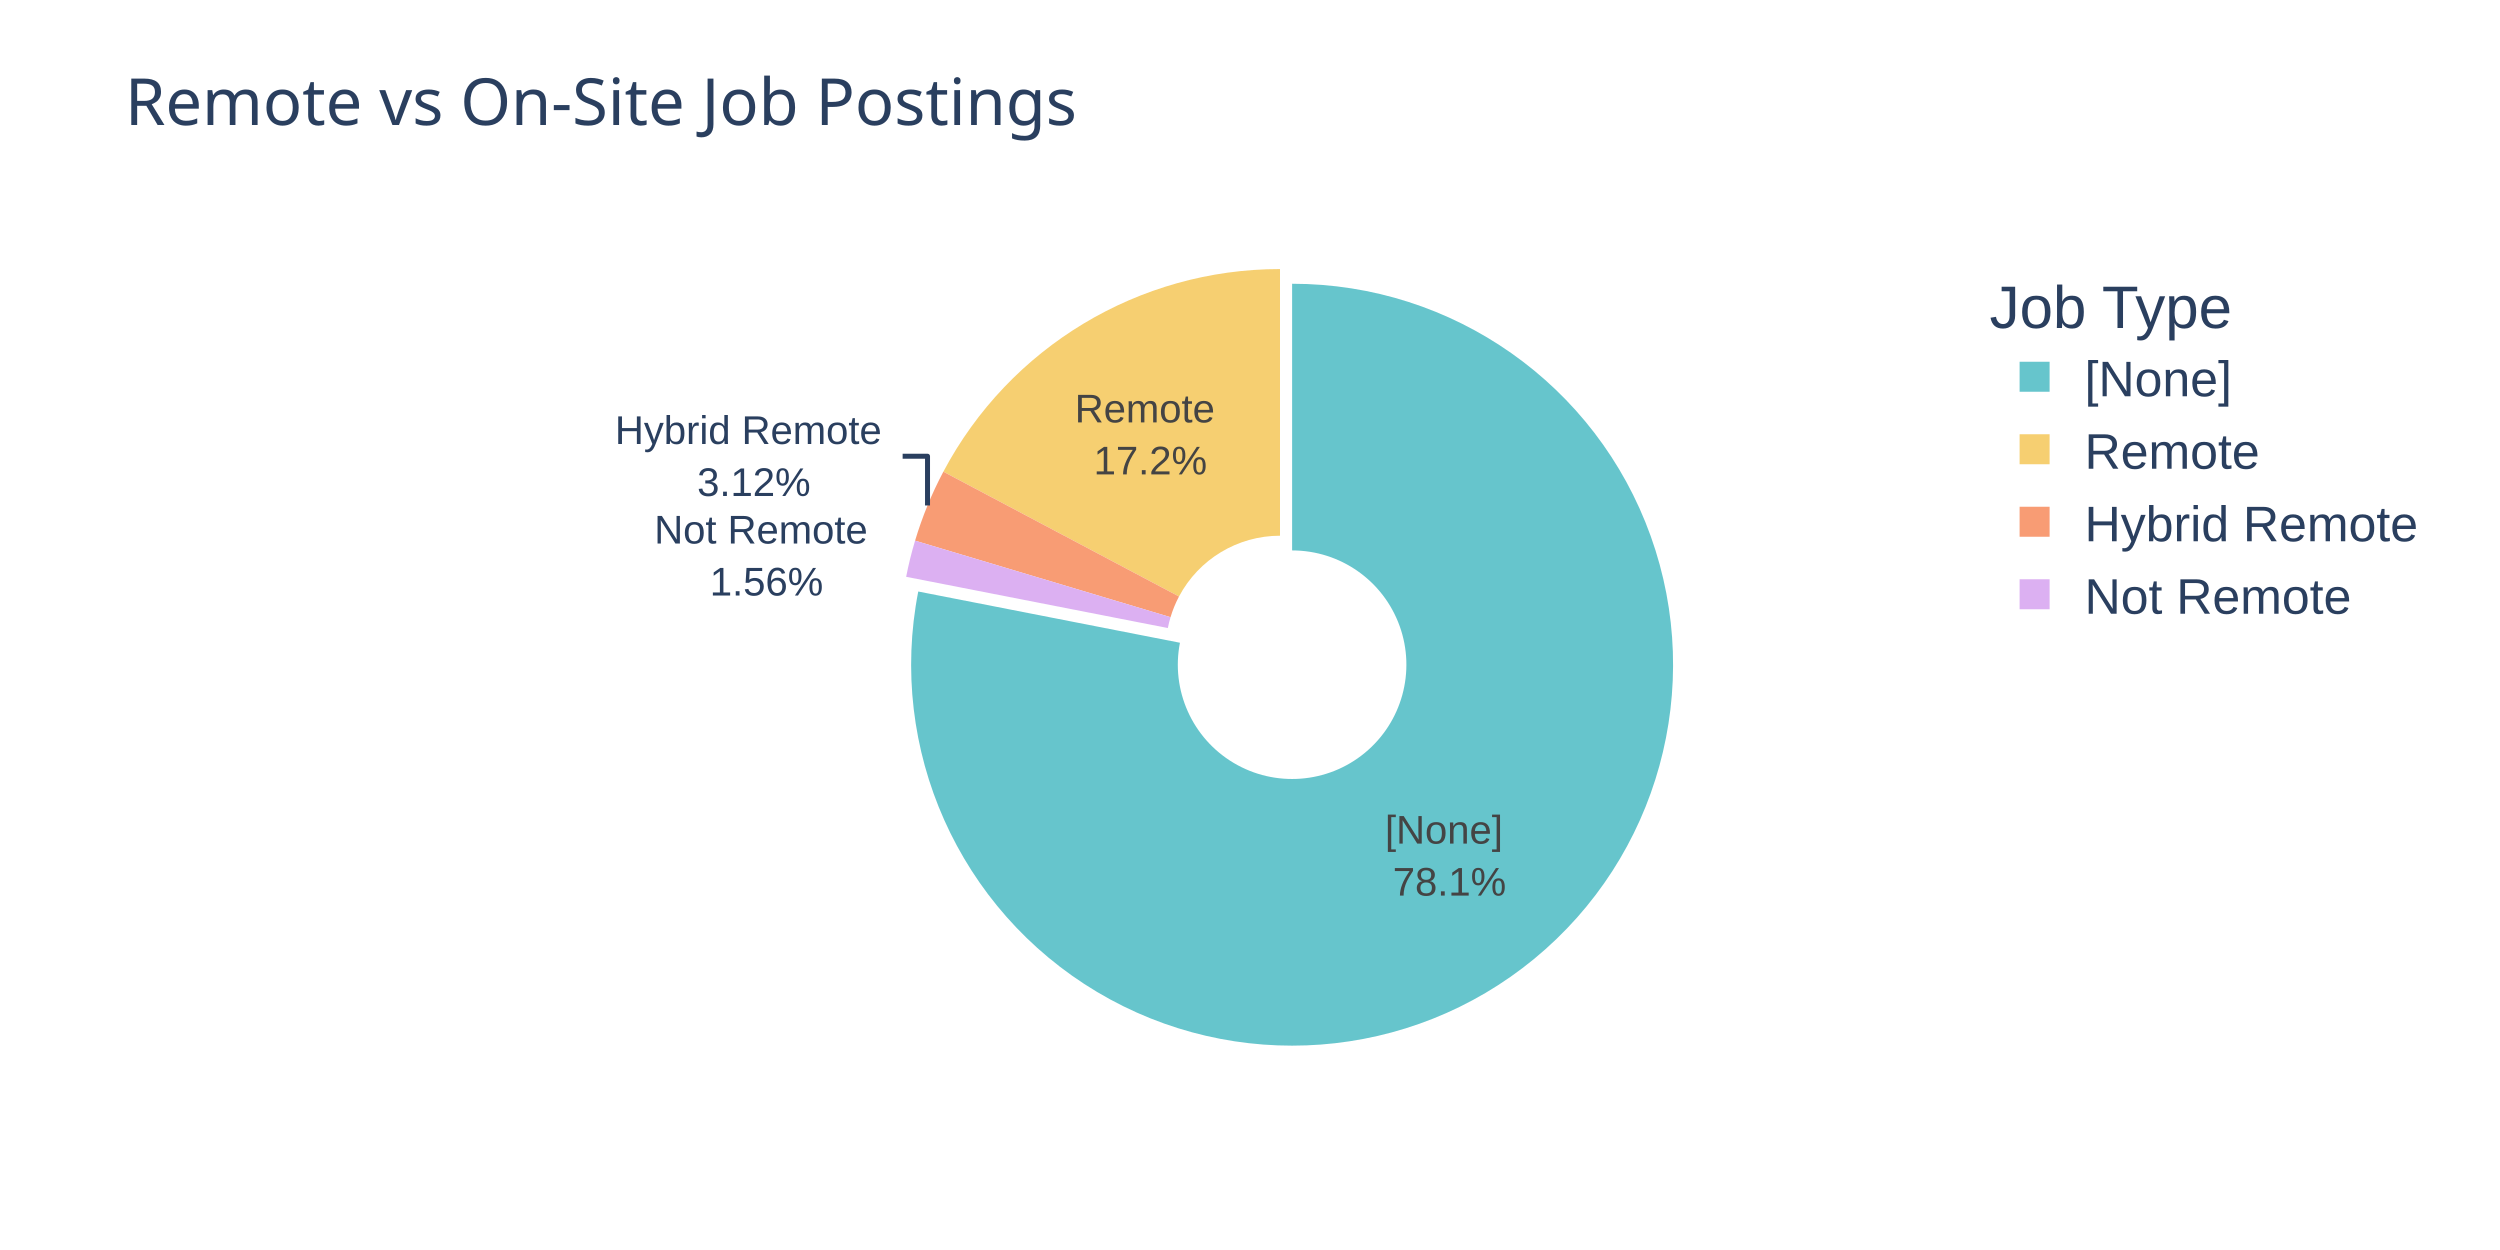
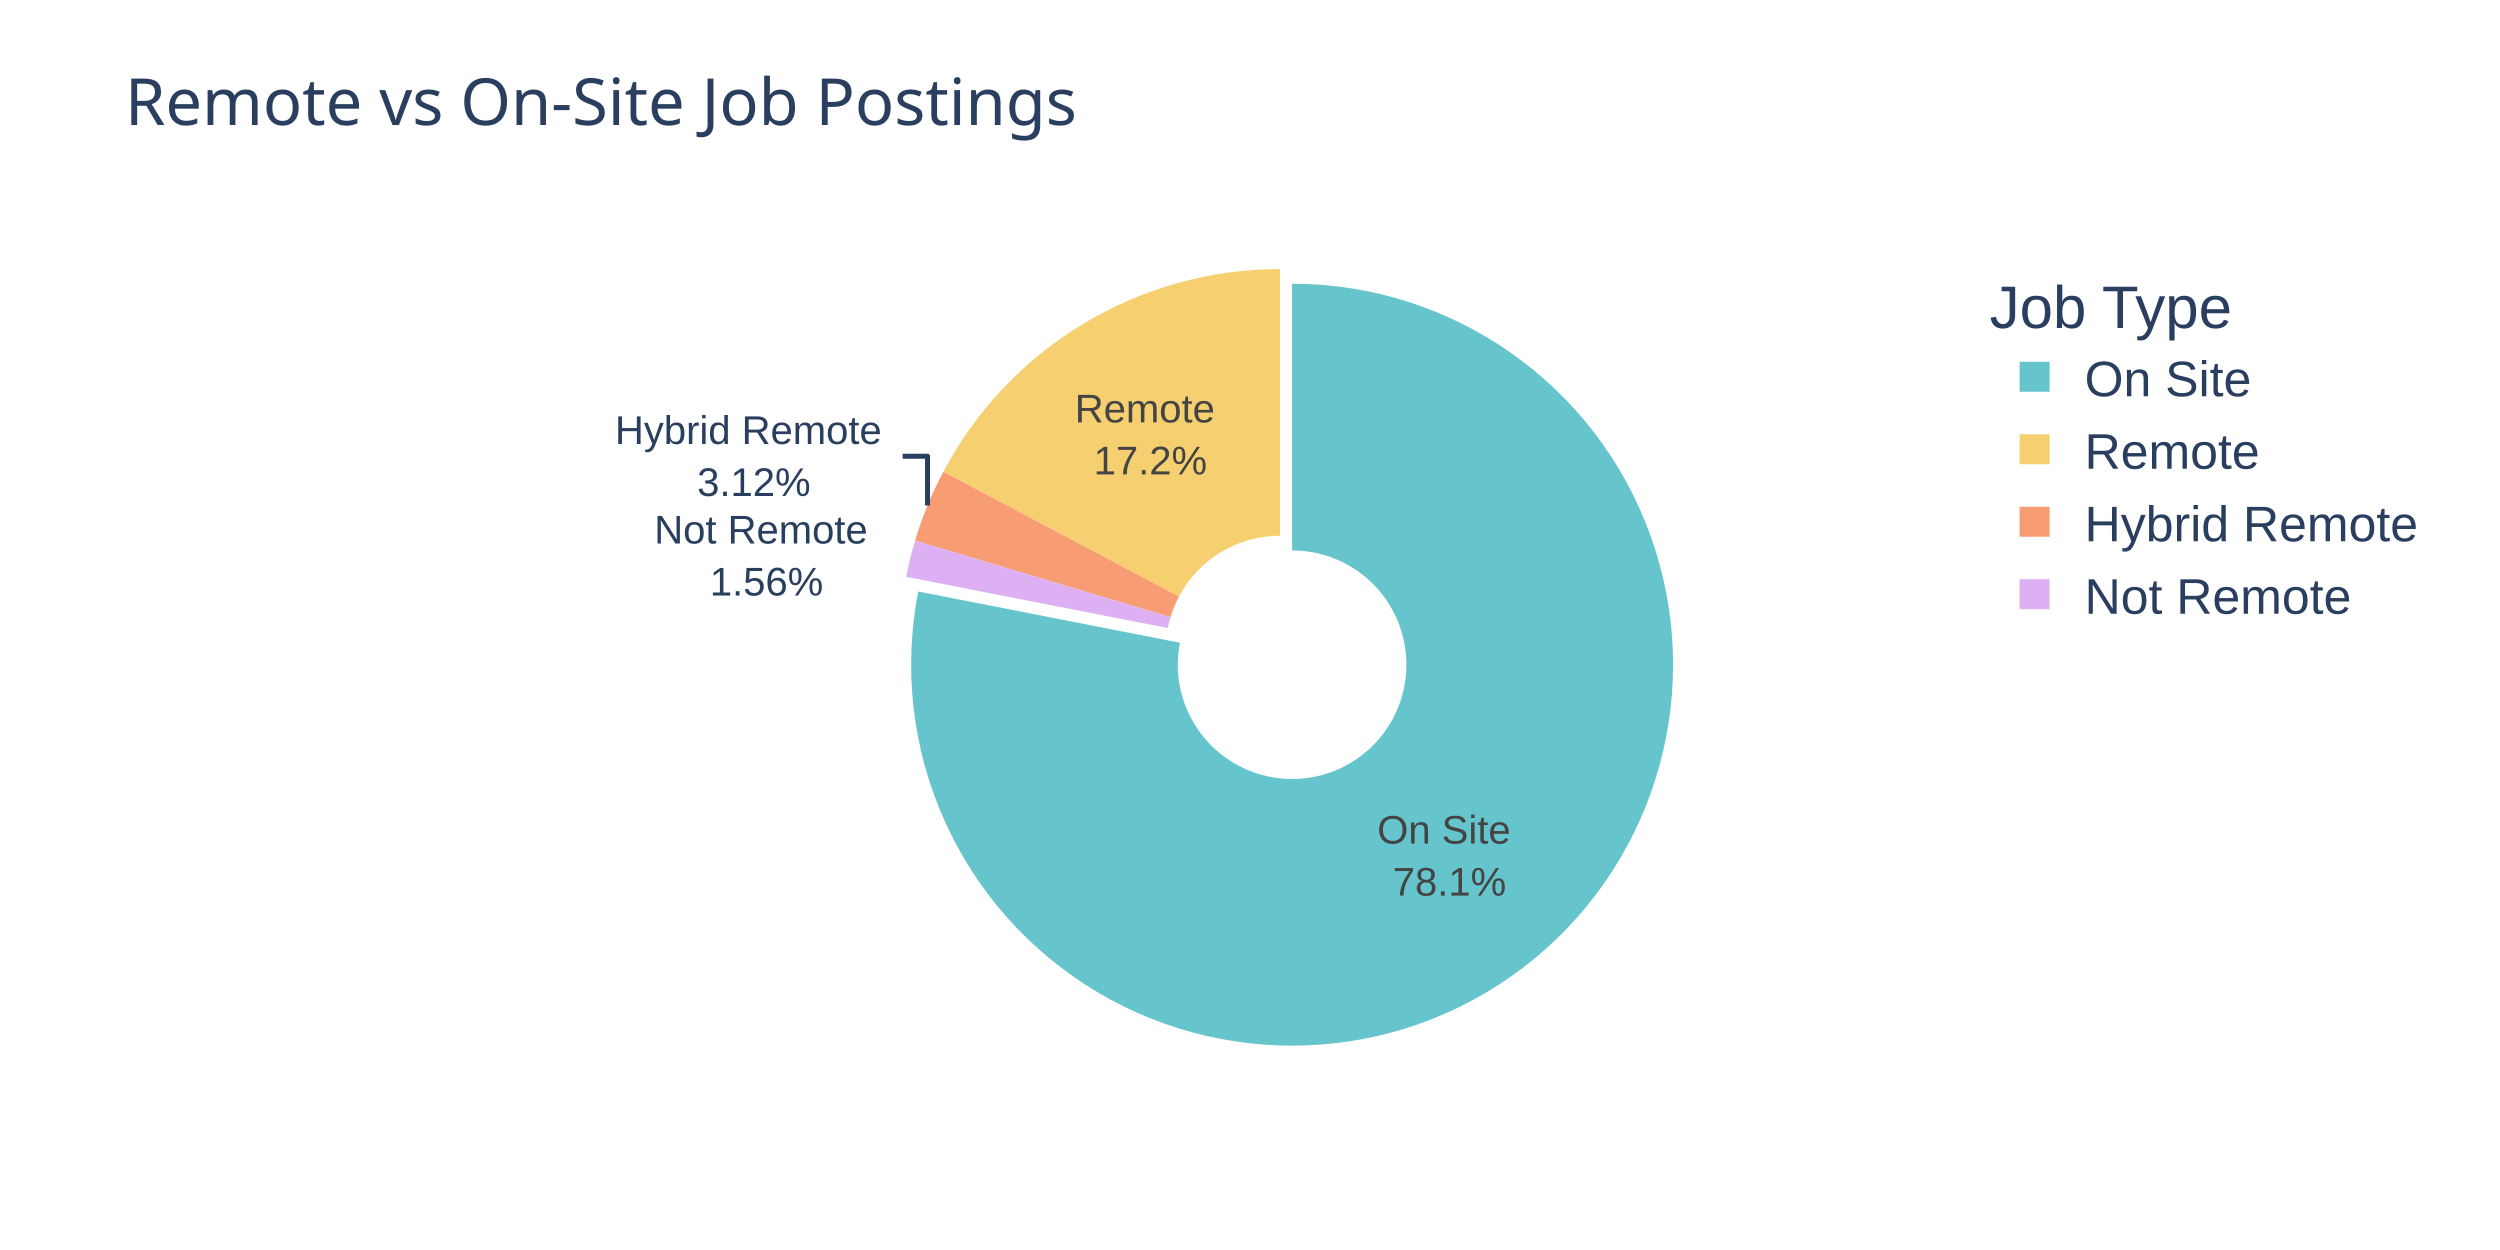
<svg xmlns="http://www.w3.org/2000/svg" class="main-svg" width="1000" height="500" style="" viewBox="0 0 1000 500">
  <rect x="0" y="0" width="1000" height="500" style="fill: rgb(255, 255, 255); fill-opacity: 1;" />
-   <defs id="defs-06cb69">
+   <defs id="defs-9635c1">
    <g class="clips" />
    <g class="gradients" />
    <g class="patterns" />
  </defs>
  <g class="bglayer" />
  <g class="layer-below">
    <g class="imagelayer" />
    <g class="shapelayer" />
  </g>
  <g class="cartesianlayer" />
  <g class="polarlayer" />
  <g class="smithlayer" />
  <g class="ternarylayer" />
  <g class="geolayer" />
  <g class="funnelarealayer" />
  <g class="pielayer">
    <g class="trace" stroke-linejoin="round" style="opacity: 1;">
      <g class="slice">
        <path class="surface" d="M471.98,257.099a45.714,45.714 0 1 0 44.863,-36.931l0,-106.667a152.381,152.381 0 1 1 -149.542,123.103Z" style="pointer-events: none; fill: rgb(102, 197, 204); fill-opacity: 1; stroke-width: 0; stroke: rgb(68, 68, 68); stroke-opacity: 1;" />
        <g class="slicetext">
          <text data-notex="1" class="slicetext" transform="translate(579.7926,337.4463)" text-anchor="middle" x="0" y="0" style="font-family: Arial; font-size: 16px; fill: rgb(68, 68, 68); fill-opacity: 1; white-space: pre;">
-             <tspan class="line" dy="0em" x="0" y="0">[None]</tspan>
+             <tspan class="line" dy="0em" x="0" y="0">On Site</tspan>
            <tspan class="line" dy="1.3em" x="0" y="0">78.1%</tspan>
          </text>
        </g>
      </g>
      <g class="slice">
        <path class="surface" d="M512,214.286a45.714,45.714 0 0 0 -40.398,24.319l-94.263,-49.923a152.381,152.381 0 0 1 134.661,-81.062Z" style="pointer-events: none; fill: rgb(246, 207, 113); fill-opacity: 1; stroke-width: 0; stroke: rgb(68, 68, 68); stroke-opacity: 1;" />
        <g class="slicetext">
          <text data-notex="1" class="slicetext" transform="translate(460.1516,168.9628)" text-anchor="middle" x="0" y="0" style="font-family: Arial; font-size: 16px; fill: rgb(68, 68, 68); fill-opacity: 1; white-space: pre;">
            <tspan class="line" dy="0em" x="0" y="0">Remote</tspan>
            <tspan class="line" dy="1.3em" x="0" y="0">17.2%</tspan>
          </text>
        </g>
      </g>
      <g class="slice">
        <path class="surface" d="M471.602,238.604a45.714,45.714 0 0 0 -3.393,8.277l-102.18,-30.611a152.381,152.381 0 0 1 11.31,-27.588Z" style="pointer-events: none; fill: rgb(248, 156, 116); fill-opacity: 1; stroke-width: 0; stroke: rgb(68, 68, 68); stroke-opacity: 1;" />
        <g class="slicetext">
          <text data-notex="1" class="slicetext" transform="translate(301.5544,177.588)" text-anchor="middle" x="0" y="0" style="font-family: Arial; font-size: 16px; fill: rgb(42, 63, 95); fill-opacity: 1; white-space: pre;">
            <tspan class="line" dy="0em" x="0" y="0">Hybrid Remote</tspan>
            <tspan class="line" dy="1.3em" x="0" y="0">3.12%</tspan>
          </text>
        </g>
        <path class="textline" stroke-width="2" d="M371.008,202.198V182.494h-9.953" fill="none" style="stroke: rgb(42, 63, 95); stroke-opacity: 1;" />
      </g>
      <g class="slice">
        <path class="surface" d="M468.209,246.881a45.714,45.714 0 0 0 -1.071,4.336l-104.679,-20.495a152.381,152.381 0 0 1 3.571,-14.452Z" style="pointer-events: none; fill: rgb(220, 176, 242); fill-opacity: 1; stroke-width: 0; stroke: rgb(68, 68, 68); stroke-opacity: 1;" />
        <g class="slicetext">
          <text data-notex="1" class="slicetext" transform="translate(306.6138,217.4005)" text-anchor="middle" x="0" y="0" style="font-family: Arial; font-size: 16px; fill: rgb(42, 63, 95); fill-opacity: 1; white-space: pre;">
            <tspan class="line" dy="0em" x="0" y="0">Not Remote</tspan>
            <tspan class="line" dy="1.3em" x="0" y="0">1.56%</tspan>
          </text>
        </g>
      </g>
    </g>
  </g>
  <g class="iciclelayer" />
  <g class="treemaplayer" />
  <g class="sunburstlayer" />
  <g class="glimages" />
-   <defs id="topdefs-06cb69">
+   <defs id="topdefs-9635c1">
    <g class="clips" />
-     <clipPath id="legend06cb69">
+     <clipPath id="legend9635c1">
      <rect width="194" height="158" x="0" y="0" />
    </clipPath>
  </defs>
  <g class="layer-above">
    <g class="imagelayer" />
    <g class="shapelayer" />
  </g>
  <g class="infolayer">
    <g class="legend" pointer-events="all" transform="translate(793.84,100)">
      <rect class="bg" shape-rendering="crispEdges" width="194" height="158" x="0" y="0" style="stroke: rgb(68, 68, 68); stroke-opacity: 1; fill: rgb(255, 255, 255); fill-opacity: 1; stroke-width: 0px;" />
-       <g class="scrollbox" transform="" clip-path="url(#legend06cb69)">
+       <g class="scrollbox" transform="" clip-path="url(#legend9635c1)">
        <text class="legendtitletext" text-anchor="start" x="2" y="31.2" style="font-family: Arial; font-size: 24px; fill: rgb(42, 63, 95); fill-opacity: 1; white-space: pre;">Job Type</text>
        <g class="groups">
          <g class="traces" transform="translate(0,50.7)" style="opacity: 1;">
-             <text class="legendtext" text-anchor="start" x="40" y="7.8" style="font-family: Arial; font-size: 20px; fill: rgb(42, 63, 95); fill-opacity: 1; white-space: pre;">[None]</text>
+             <text class="legendtext" text-anchor="start" x="40" y="7.8" style="font-family: Arial; font-size: 20px; fill: rgb(42, 63, 95); fill-opacity: 1; white-space: pre;">On Site</text>
            <g class="layers" style="opacity: 1;">
              <g class="legendfill" />
              <g class="legendlines" />
              <g class="legendsymbols">
                <g class="legendpoints">
                  <path class="legendpie" d="M6,6H-6V-6H6Z" transform="translate(20,0)" style="fill: rgb(102, 197, 204); fill-opacity: 1; stroke-width: 0; stroke: rgb(68, 68, 68); stroke-opacity: 1;" />
                </g>
              </g>
            </g>
            <rect class="legendtoggle" x="0" y="-14.5" width="189" height="29" style="fill: rgb(0, 0, 0); fill-opacity: 0;" />
          </g>
          <g class="traces" transform="translate(0,79.7)" style="opacity: 1;">
            <text class="legendtext" text-anchor="start" x="40" y="7.8" style="font-family: Arial; font-size: 20px; fill: rgb(42, 63, 95); fill-opacity: 1; white-space: pre;">Remote</text>
            <g class="layers" style="opacity: 1;">
              <g class="legendfill" />
              <g class="legendlines" />
              <g class="legendsymbols">
                <g class="legendpoints">
                  <path class="legendpie" d="M6,6H-6V-6H6Z" transform="translate(20,0)" style="fill: rgb(246, 207, 113); fill-opacity: 1; stroke-width: 0; stroke: rgb(68, 68, 68); stroke-opacity: 1;" />
                </g>
              </g>
            </g>
            <rect class="legendtoggle" x="0" y="-14.5" width="189" height="29" style="fill: rgb(0, 0, 0); fill-opacity: 0;" />
          </g>
          <g class="traces" transform="translate(0,108.7)" style="opacity: 1;">
            <text class="legendtext" text-anchor="start" x="40" y="7.8" style="font-family: Arial; font-size: 20px; fill: rgb(42, 63, 95); fill-opacity: 1; white-space: pre;">Hybrid Remote</text>
            <g class="layers" style="opacity: 1;">
              <g class="legendfill" />
              <g class="legendlines" />
              <g class="legendsymbols">
                <g class="legendpoints">
                  <path class="legendpie" d="M6,6H-6V-6H6Z" transform="translate(20,0)" style="fill: rgb(248, 156, 116); fill-opacity: 1; stroke-width: 0; stroke: rgb(68, 68, 68); stroke-opacity: 1;" />
                </g>
              </g>
            </g>
            <rect class="legendtoggle" x="0" y="-14.5" width="189" height="29" style="fill: rgb(0, 0, 0); fill-opacity: 0;" />
          </g>
          <g class="traces" transform="translate(0,137.7)" style="opacity: 1;">
            <text class="legendtext" text-anchor="start" x="40" y="7.8" style="font-family: Arial; font-size: 20px; fill: rgb(42, 63, 95); fill-opacity: 1; white-space: pre;">Not Remote</text>
            <g class="layers" style="opacity: 1;">
              <g class="legendfill" />
              <g class="legendlines" />
              <g class="legendsymbols">
                <g class="legendpoints">
                  <path class="legendpie" d="M6,6H-6V-6H6Z" transform="translate(20,0)" style="fill: rgb(220, 176, 242); fill-opacity: 1; stroke-width: 0; stroke: rgb(68, 68, 68); stroke-opacity: 1;" />
                </g>
              </g>
            </g>
            <rect class="legendtoggle" x="0" y="-14.5" width="189" height="29" style="fill: rgb(0, 0, 0); fill-opacity: 0;" />
          </g>
        </g>
      </g>
      <rect class="scrollbar" rx="20" ry="3" width="0" height="0" x="0" y="0" style="fill: rgb(128, 139, 164); fill-opacity: 1;" />
    </g>
    <g class="g-gtitle">
      <text class="gtitle" x="50" y="50" text-anchor="start" dy="0em" style="opacity: 1; font-family: 'Arial Black'; font-size: 26px; fill: rgb(42, 63, 95); fill-opacity: 1; white-space: pre;">Remote vs On-Site Job Postings</text>
    </g>
  </g>
</svg>
